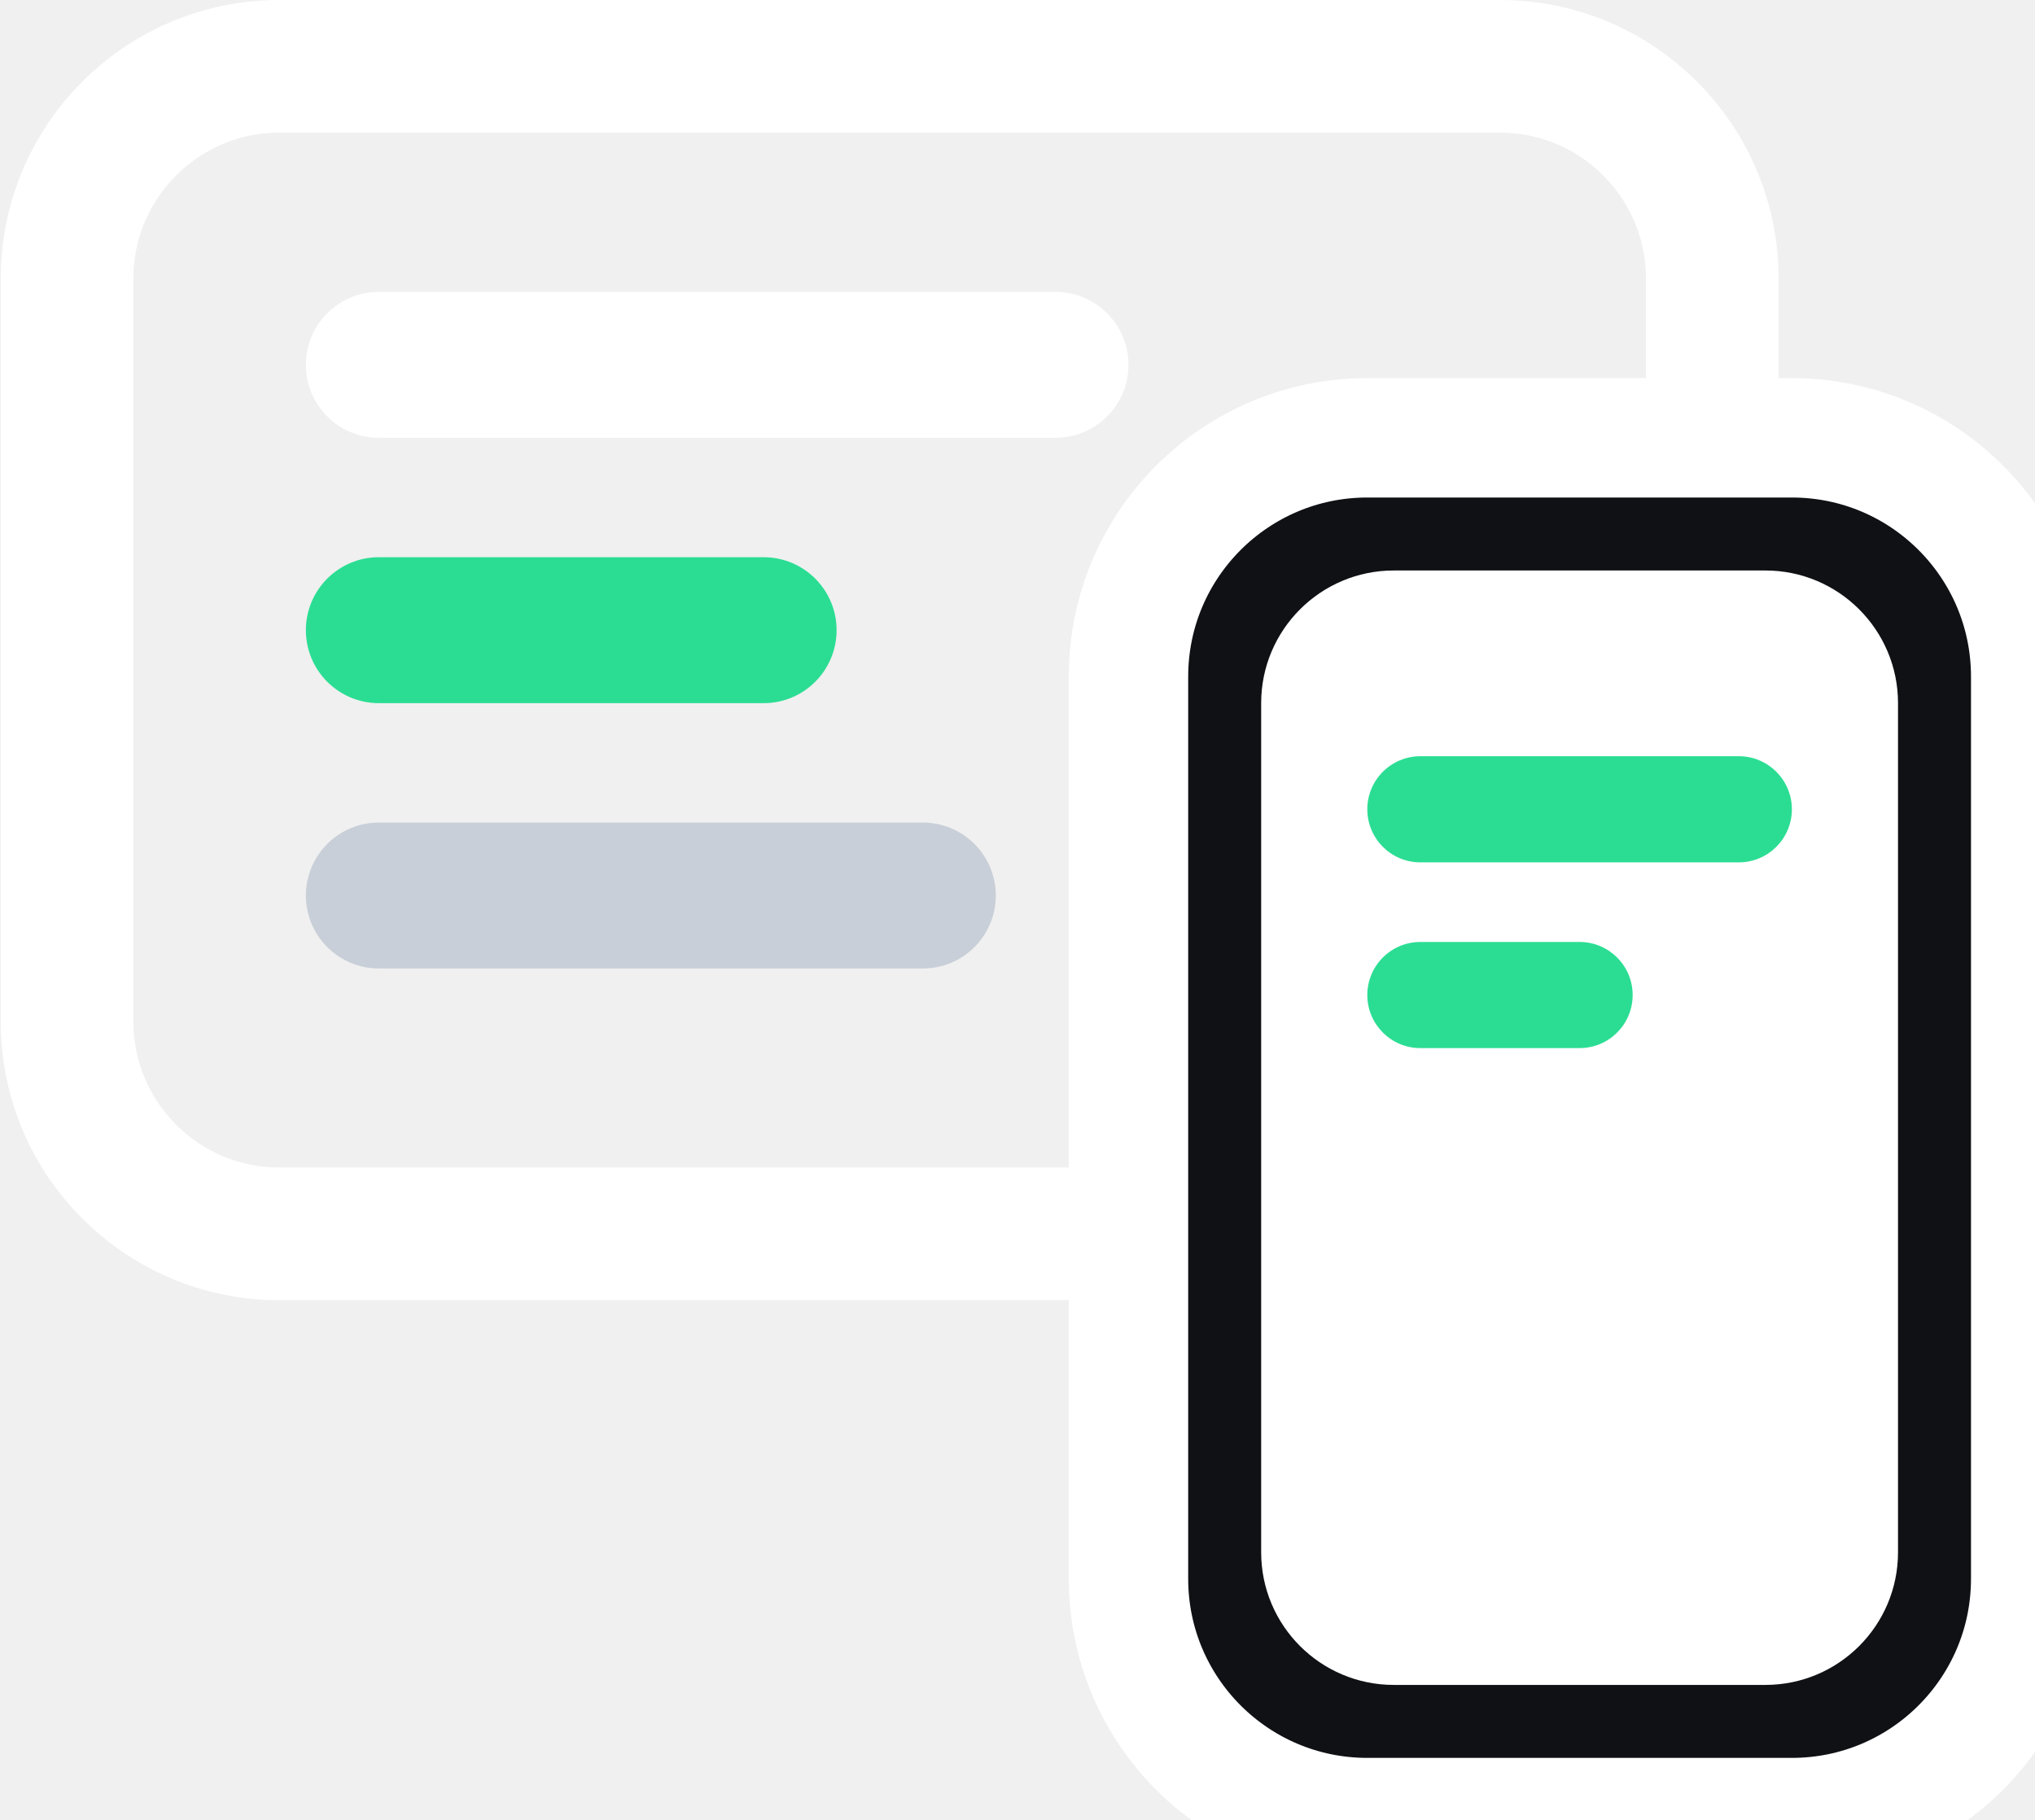
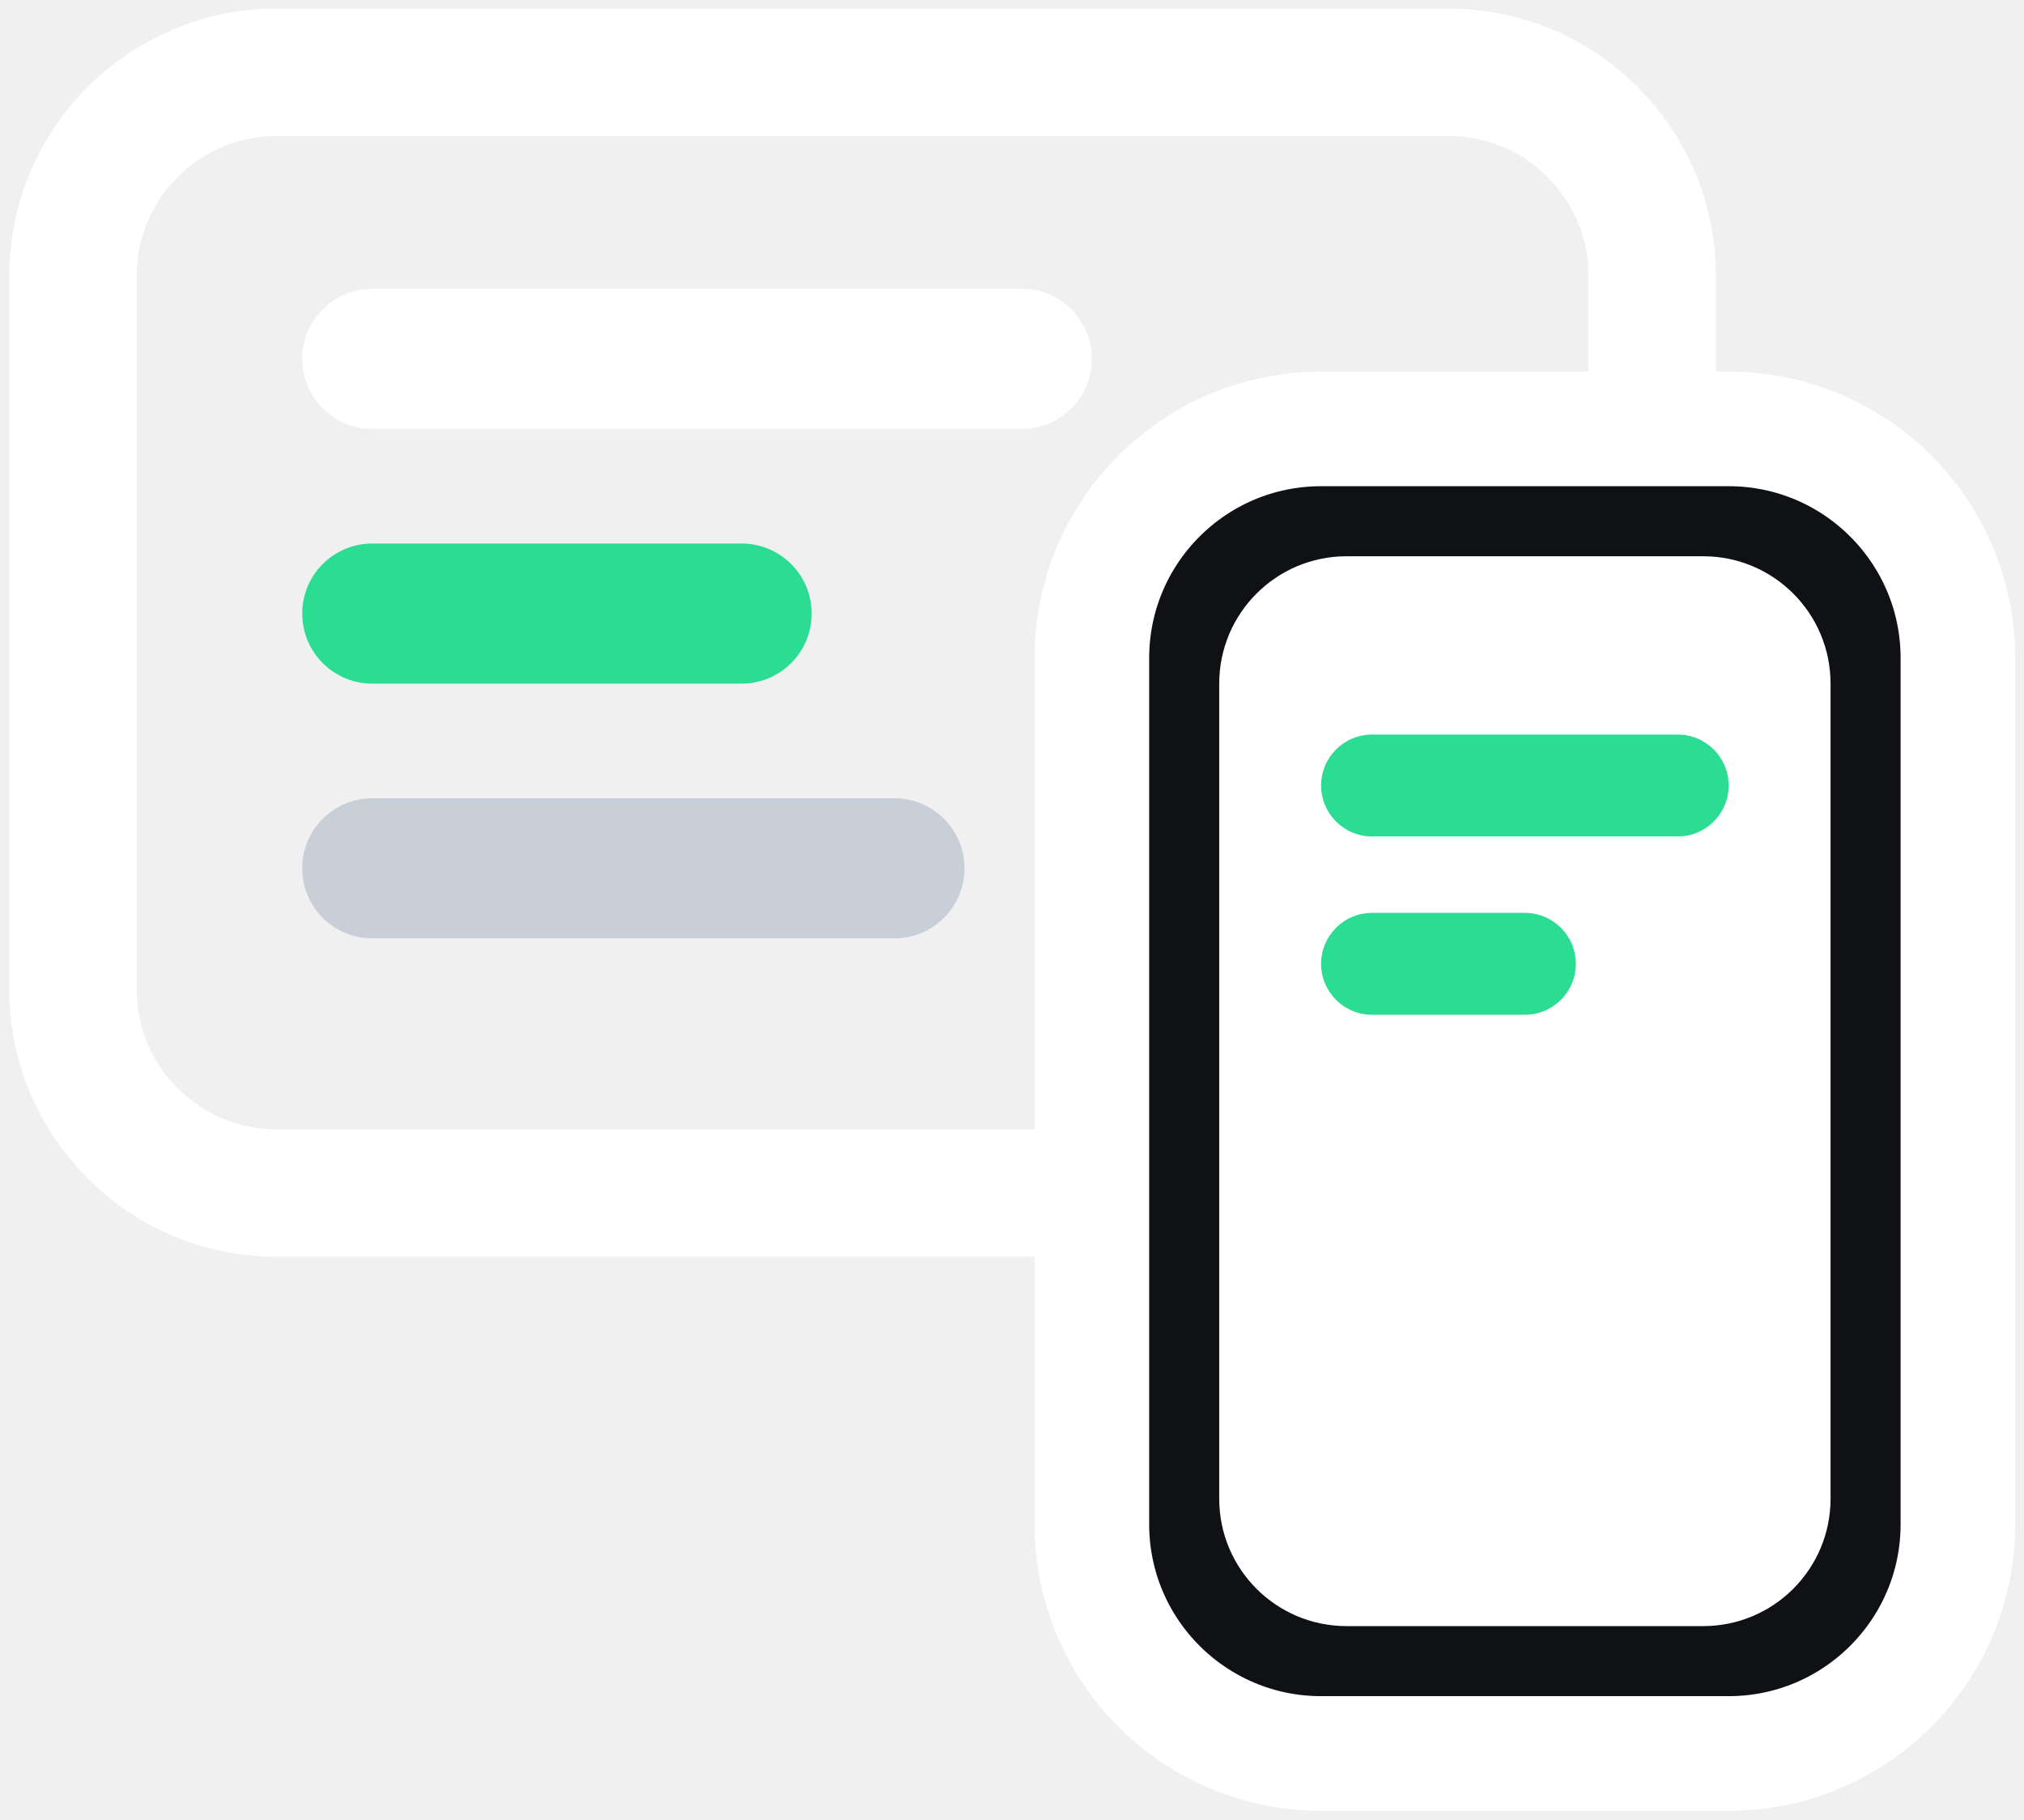
- <svg xmlns="http://www.w3.org/2000/svg" viewBox="39.5 48.2 113.5 101.5" fill="none">
+ <svg xmlns="http://www.w3.org/2000/svg" viewBox="39 47.7 117.6 105.7" fill="none">
  <path d="M123.16 51.9H55.08C48.541 51.9 43.24 57.201 43.24 63.74V105.18C43.24 111.719 48.541 117.02 55.08 117.02H123.16C129.699 117.02 135 111.719 135 105.18V63.74C135 57.201 129.699 51.9 123.16 51.9Z" stroke="#FFFFFF" stroke-width="7.4" />
  <path d="M98.37 64.48H60.63C58.382 64.48 56.56 66.302 56.56 68.55C56.56 70.798 58.382 72.62 60.63 72.62H98.37C100.618 72.62 102.44 70.798 102.44 68.55C102.44 66.302 100.618 64.48 98.37 64.48Z" fill="#FFFFFF" />
  <path d="M82.09 79.28H60.63C58.382 79.28 56.56 81.102 56.56 83.35C56.56 85.598 58.382 87.42 60.63 87.42H82.09C84.338 87.42 86.16 85.598 86.16 83.35C86.16 81.102 84.338 79.28 82.09 79.28Z" fill="#2BDD93" />
  <path d="M90.97 94.08H60.63C58.382 94.08 56.56 95.902 56.56 98.15C56.56 100.398 58.382 102.22 60.63 102.22H90.97C93.218 102.22 95.04 100.398 95.04 98.15C95.04 95.902 93.218 94.08 90.97 94.08Z" fill="#C9CFD8" />
  <path d="M139.44 72.62H115.76C108.404 72.62 102.44 78.584 102.44 85.94V136.26C102.44 143.616 108.404 149.58 115.76 149.58H139.44C146.796 149.58 152.76 143.616 152.76 136.26V85.94C152.76 78.584 146.796 72.62 139.44 72.62Z" fill="#0F1115" stroke="#FFFFFF" stroke-width="6.66" />
  <path d="M137.96 80.02H117.24C113.153 80.02 109.84 83.333 109.84 87.42V134.78C109.84 138.867 113.153 142.18 117.24 142.18H137.96C142.047 142.18 145.36 138.867 145.36 134.78V87.42C145.36 83.333 142.047 80.02 137.96 80.02Z" fill="#FFFFFF" />
  <path d="M136.48 90.38H118.72C117.085 90.38 115.76 91.705 115.76 93.34C115.76 94.975 117.085 96.3 118.72 96.3H136.48C138.115 96.3 139.44 94.975 139.44 93.34C139.44 91.705 138.115 90.38 136.48 90.38Z" fill="#2BDD93" />
  <path d="M127.6 100.74H118.72C117.085 100.74 115.76 102.065 115.76 103.7C115.76 105.335 117.085 106.66 118.72 106.66H127.6C129.235 106.66 130.56 105.335 130.56 103.7C130.56 102.065 129.235 100.74 127.6 100.74Z" fill="#2BDD93" />
</svg>
